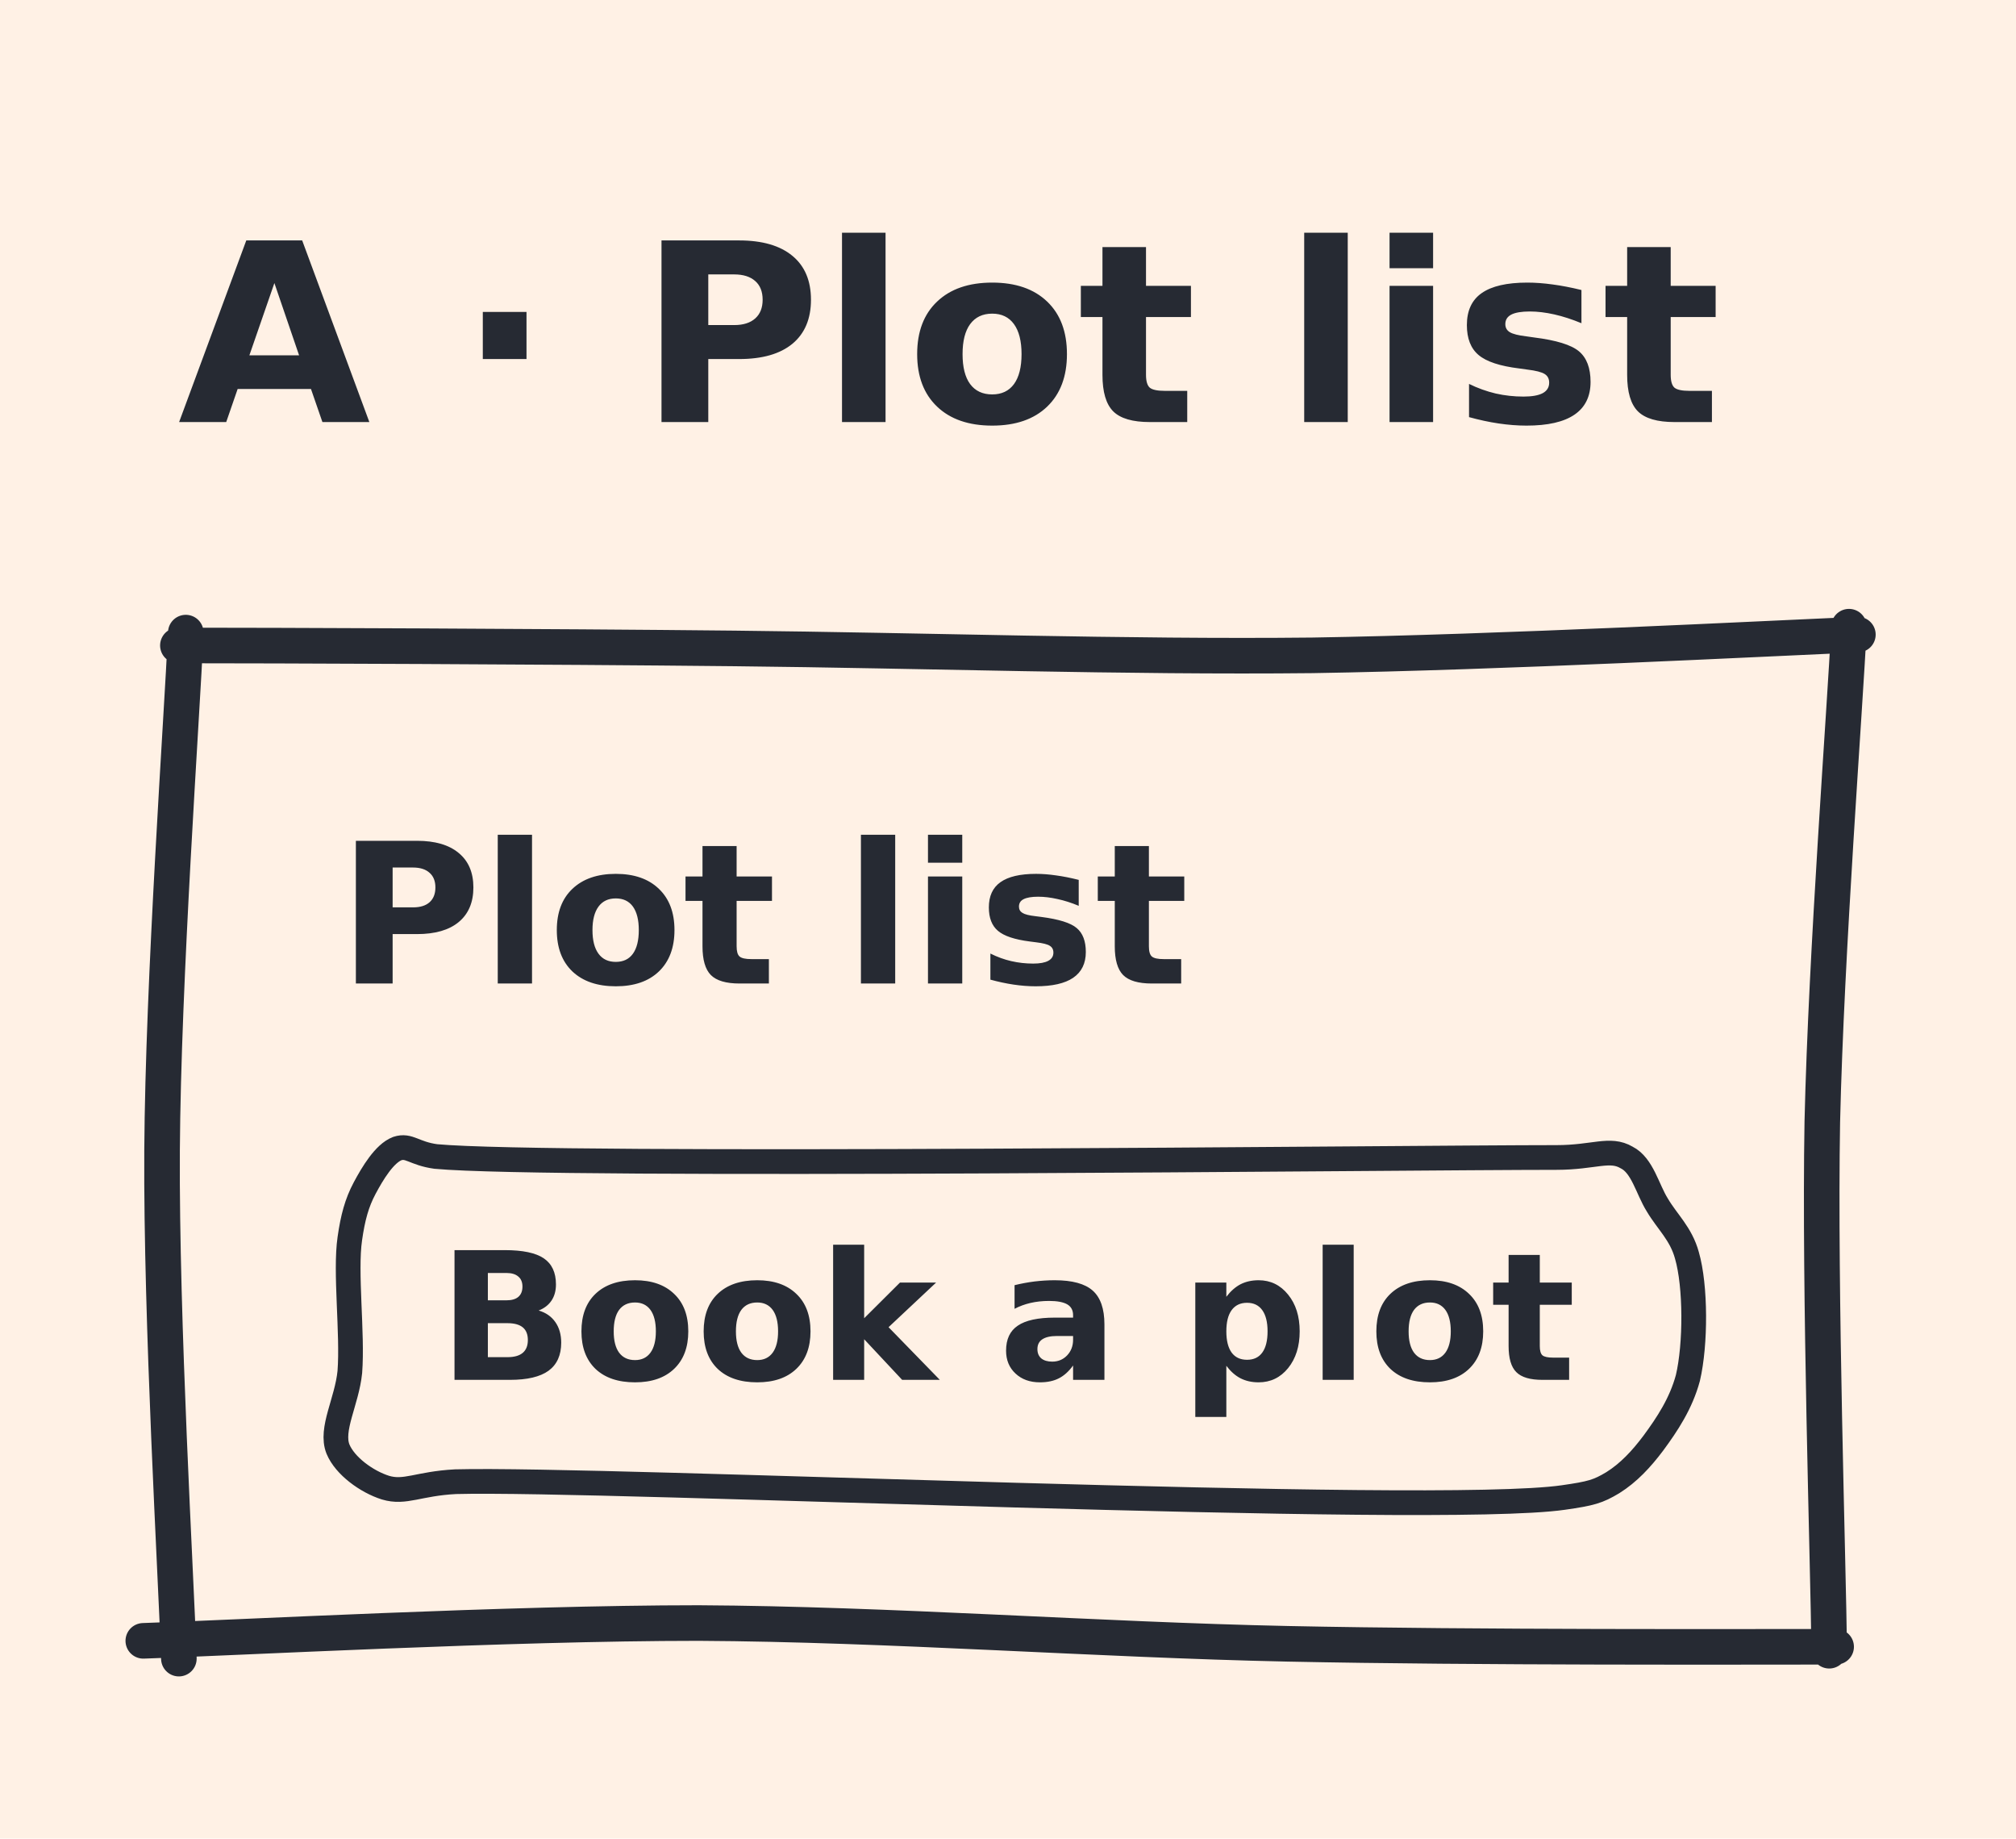
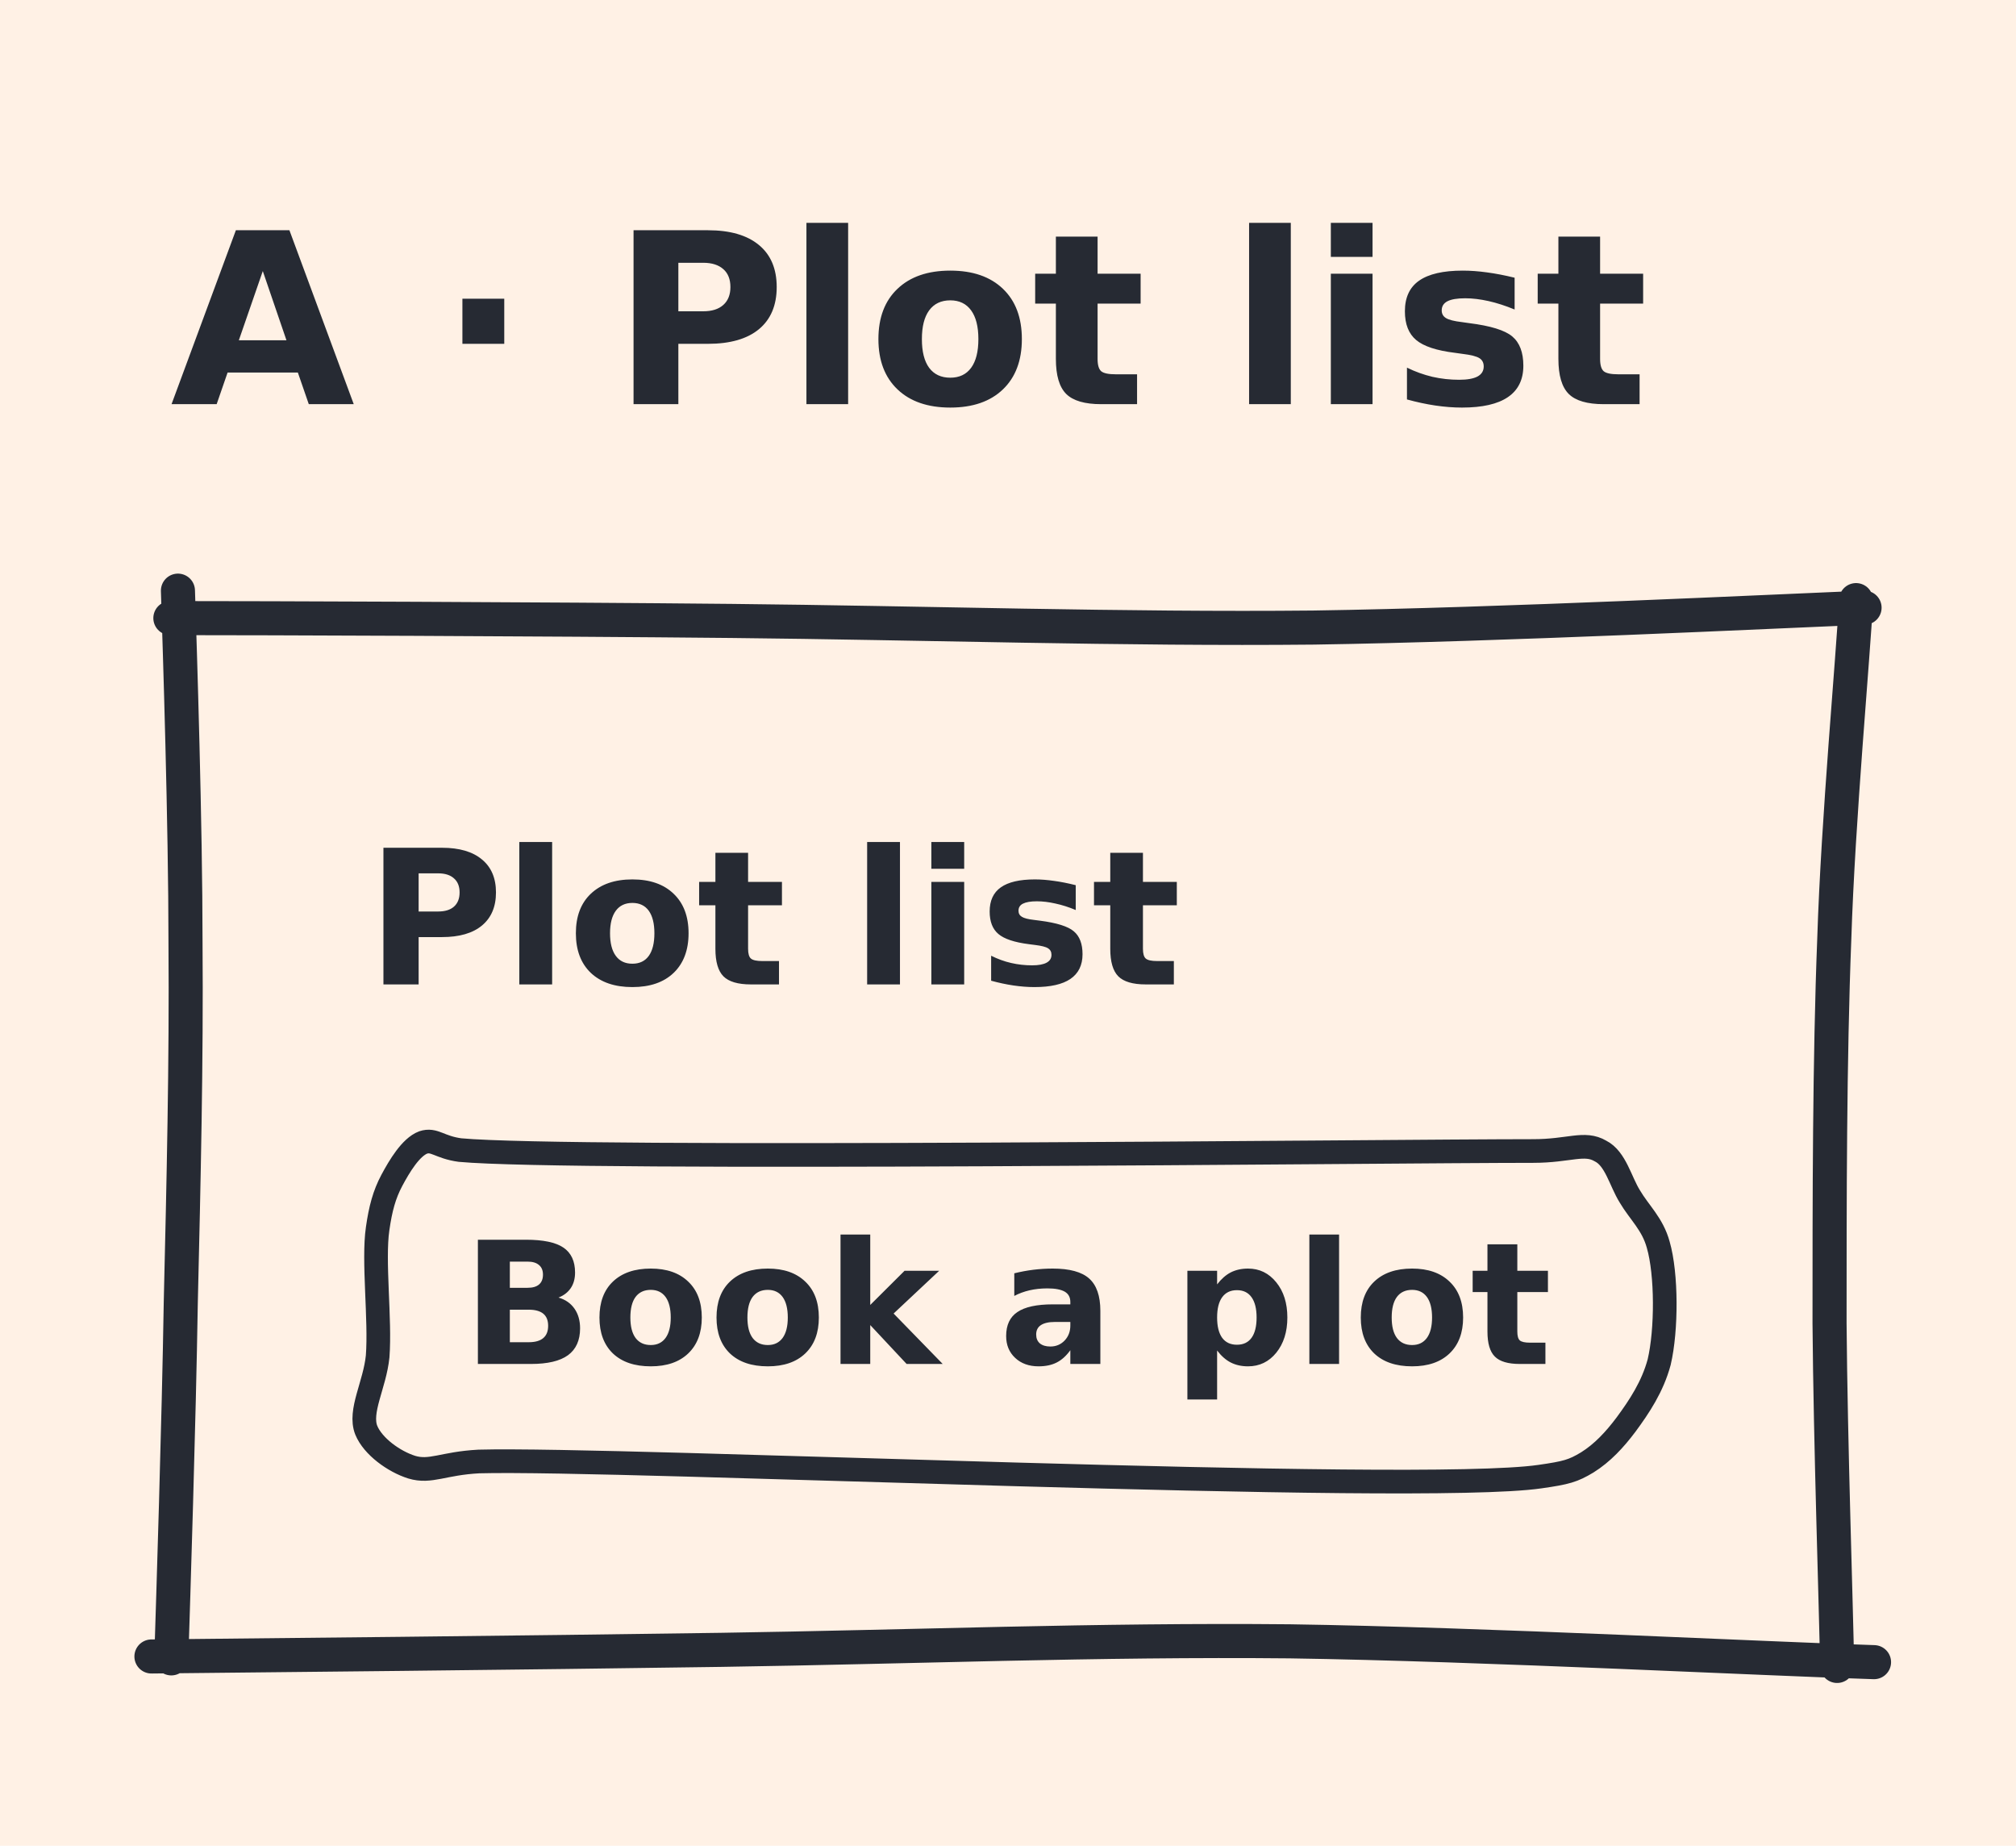
- <svg xmlns="http://www.w3.org/2000/svg" viewBox="-18.0 -64.0 204.0 186.0" width="204.0" height="186.0" role="img">
-   <rect x="-18.0" y="-64.0" width="204.0" height="186.0" fill="#fff1e5" />
+ <svg xmlns="http://www.w3.org/2000/svg" viewBox="-18.0 -64.0 213.0 195.0" width="213.0" height="195.0" role="img">
+   <rect x="-18.0" y="-64.0" width="213.0" height="195.0" fill="#fff1e5" />
  <g class="variant">
    <g class="place">
-       <path d="M0.0,1.3 C9.4,1.3 37.2,1.4 56.3,1.6 C75.4,1.8 95.8,2.5 114.8,2.3 C133.7,2.0 160.8,0.6 170.0,0.2 M169.1,-0.6 C168.7,7.7 166.8,32.2 166.4,49.5 C166.1,66.7 167.0,94.1 167.1,103.0 M167.8,102.6 C158.6,102.6 131.5,102.7 112.3,102.3 C93.1,101.9 71.9,100.3 52.7,100.2 C33.4,100.2 5.9,101.7 -3.5,102.0 M0.1,103.8 C-0.2,95.2 -1.7,69.7 -1.6,52.4 C-1.5,35.2 0.4,8.7 0.8,0.0" fill="none" stroke="#262a33" stroke-width="3.6" stroke-linecap="round" stroke-linejoin="round" />
+       <path d="M0.0,1.3 C9.9,1.3 39.2,1.4 59.3,1.6 C79.4,1.8 100.8,2.5 120.8,2.3 C140.7,2.0 169.3,0.6 179.0,0.2 M178.1,-0.6 C177.8,5.4 176.2,22.5 175.8,35.2 C175.3,47.9 175.3,63.0 175.3,75.8 C175.4,88.5 176.0,105.9 176.1,112.0 M180.0,111.6 C169.7,111.3 138.6,109.7 118.3,109.4 C98.0,109.2 78.2,110.0 58.2,110.3 C38.1,110.6 8.1,110.9 -2.0,111.0 M0.1,111.2 C0.3,104.9 0.9,86.2 1.1,73.6 C1.4,61.0 1.7,48.1 1.6,35.6 C1.6,23.1 1.0,4.6 0.8,-1.6" fill="none" stroke="#262a33" stroke-width="3.6" stroke-linecap="round" stroke-linejoin="round" />
    </g>
    <g class="affordance">
-       <path d="M17.4,61.3 C17.7,59.2 18.1,57.7 18.9,56.2 C19.7,54.7 20.9,52.7 22.2,52.2 C23.4,51.8 23.9,52.7 26.1,53.0 C38.0,54.1 124.3,53.1 139.5,53.1 C143.3,53.1 144.9,52.1 146.6,53.1 C148.2,53.9 148.7,56.3 149.7,57.9 C150.7,59.6 152.1,60.8 152.7,63.0 C153.6,66.1 153.6,72.0 152.8,75.4 C152.1,78.0 150.7,80.1 149.3,82.0 C148.1,83.6 146.8,85.0 145.2,86.0 C143.7,86.9 143.0,87.1 140.2,87.5 C127.1,89.4 43.1,85.5 28.1,85.9 C24.3,86.1 23.0,87.1 21.0,86.5 C19.1,85.9 16.9,84.3 16.2,82.6 C15.4,80.6 17.1,77.8 17.4,74.8 C17.7,70.9 16.9,64.7 17.4,61.3 Z" fill="none" stroke="#262a33" stroke-width="2.5" stroke-linecap="round" stroke-linejoin="round" />
+       <path d="M21.9,65.8 C22.2,63.7 22.6,62.2 23.4,60.7 C24.2,59.2 25.4,57.2 26.7,56.7 C27.9,56.3 28.4,57.2 30.6,57.5 C42.5,58.6 128.8,57.6 144.0,57.6 C147.8,57.6 149.4,56.6 151.1,57.6 C152.7,58.4 153.2,60.8 154.2,62.4 C155.2,64.1 156.6,65.3 157.2,67.5 C158.1,70.6 158.1,76.5 157.3,79.9 C156.6,82.5 155.2,84.6 153.8,86.5 C152.6,88.1 151.3,89.5 149.7,90.5 C148.2,91.4 147.5,91.6 144.7,92.0 C131.6,93.9 47.6,90.0 32.6,90.4 C28.8,90.6 27.5,91.6 25.5,91.0 C23.6,90.4 21.4,88.8 20.7,87.1 C19.9,85.1 21.6,82.3 21.9,79.3 C22.2,75.4 21.4,69.2 21.9,65.8 Z" fill="none" stroke="#262a33" stroke-width="2.5" stroke-linecap="round" stroke-linejoin="round" />
    </g>
  </g>
  <g class="text">
    <text text-anchor="start" font-family="'Atkinson Hyperlegible Next', Avenir, 'Segoe UI', Seravek, Ubuntu, Calibri, 'DejaVu Sans', sans-serif" font-size="25.2" font-weight="700" fill="#262a33">
      <tspan x="0.0" y="-21.3">A · Plot list</tspan>
    </text>
    <text text-anchor="start" font-family="'Atkinson Hyperlegible Next', Avenir, 'Segoe UI', Seravek, Ubuntu, Calibri, 'DejaVu Sans', sans-serif" font-size="19.8" font-weight="700" fill="#262a33">
-       <tspan x="16.2" y="35.5">Plot list</tspan>
+       <tspan x="20.7" y="40.0">Plot list</tspan>
    </text>
    <text text-anchor="middle" font-family="'Atkinson Hyperlegible Next', Avenir, 'Segoe UI', Seravek, Ubuntu, Calibri, 'DejaVu Sans', sans-serif" font-size="18.0" font-weight="600" fill="#262a33">
-       <tspan x="83.9" y="75.6">Book a plot</tspan>
+       <tspan x="88.4" y="80.1">Book a plot</tspan>
    </text>
  </g>
</svg>
